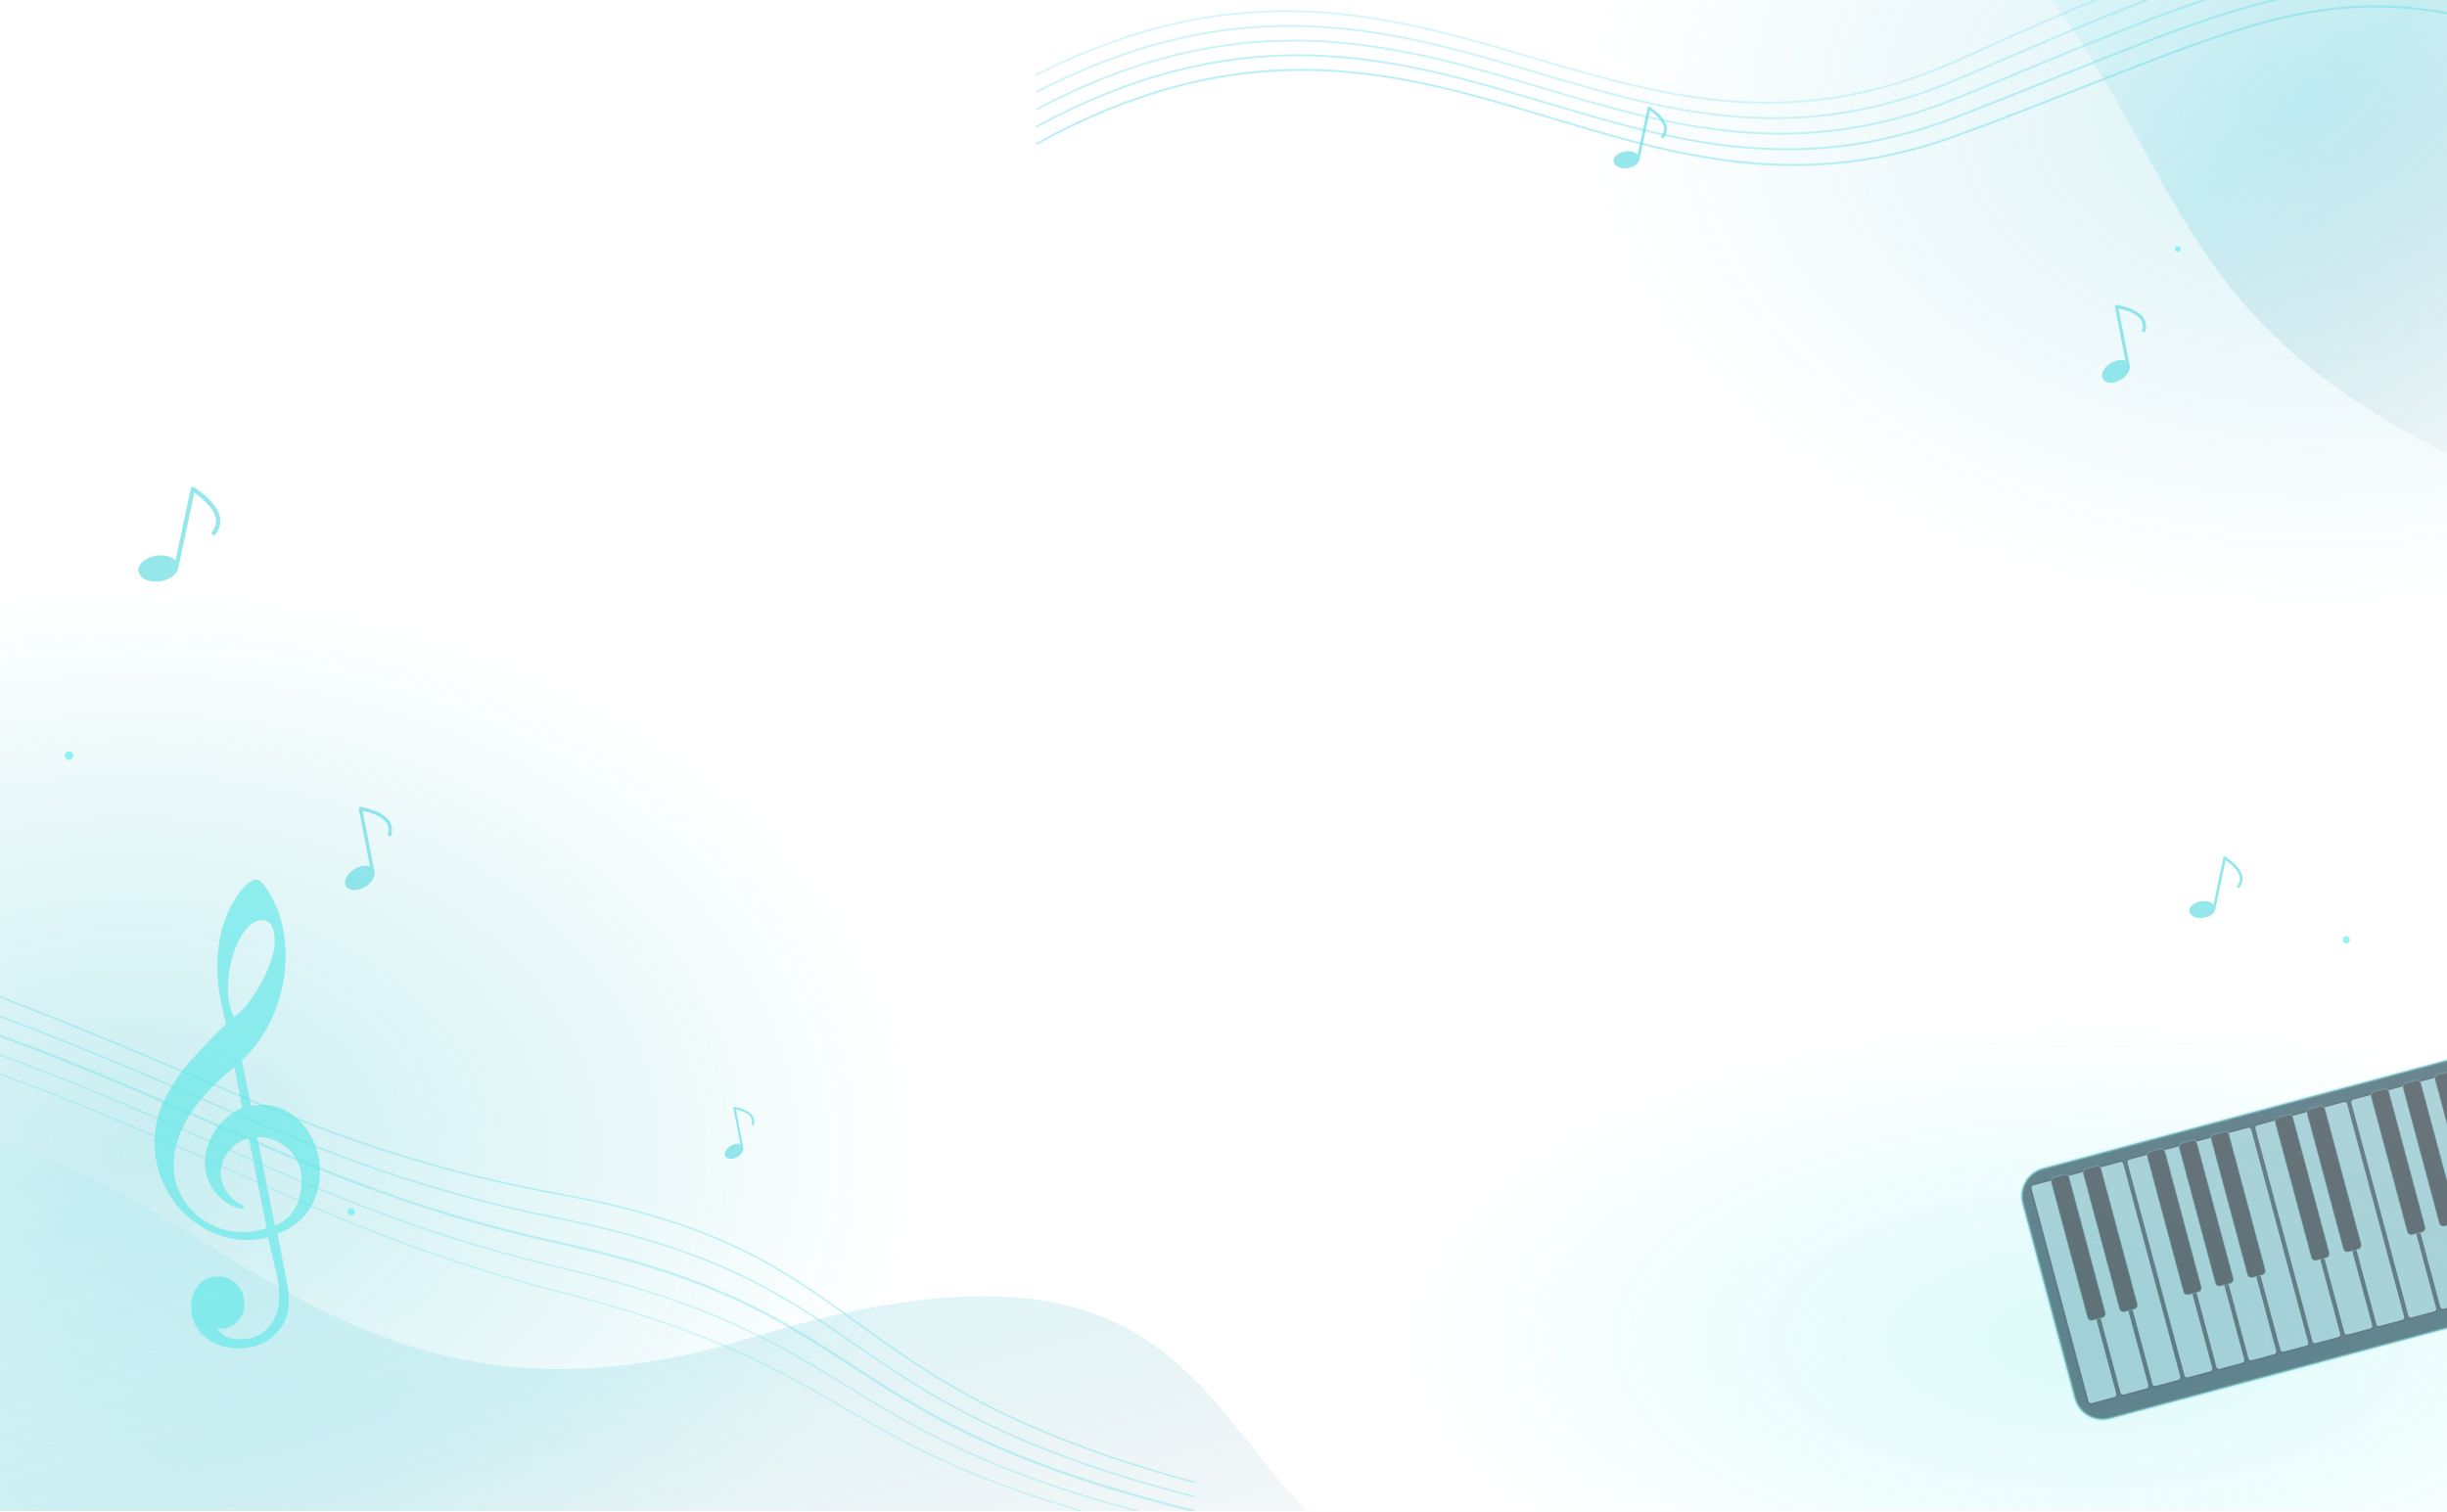
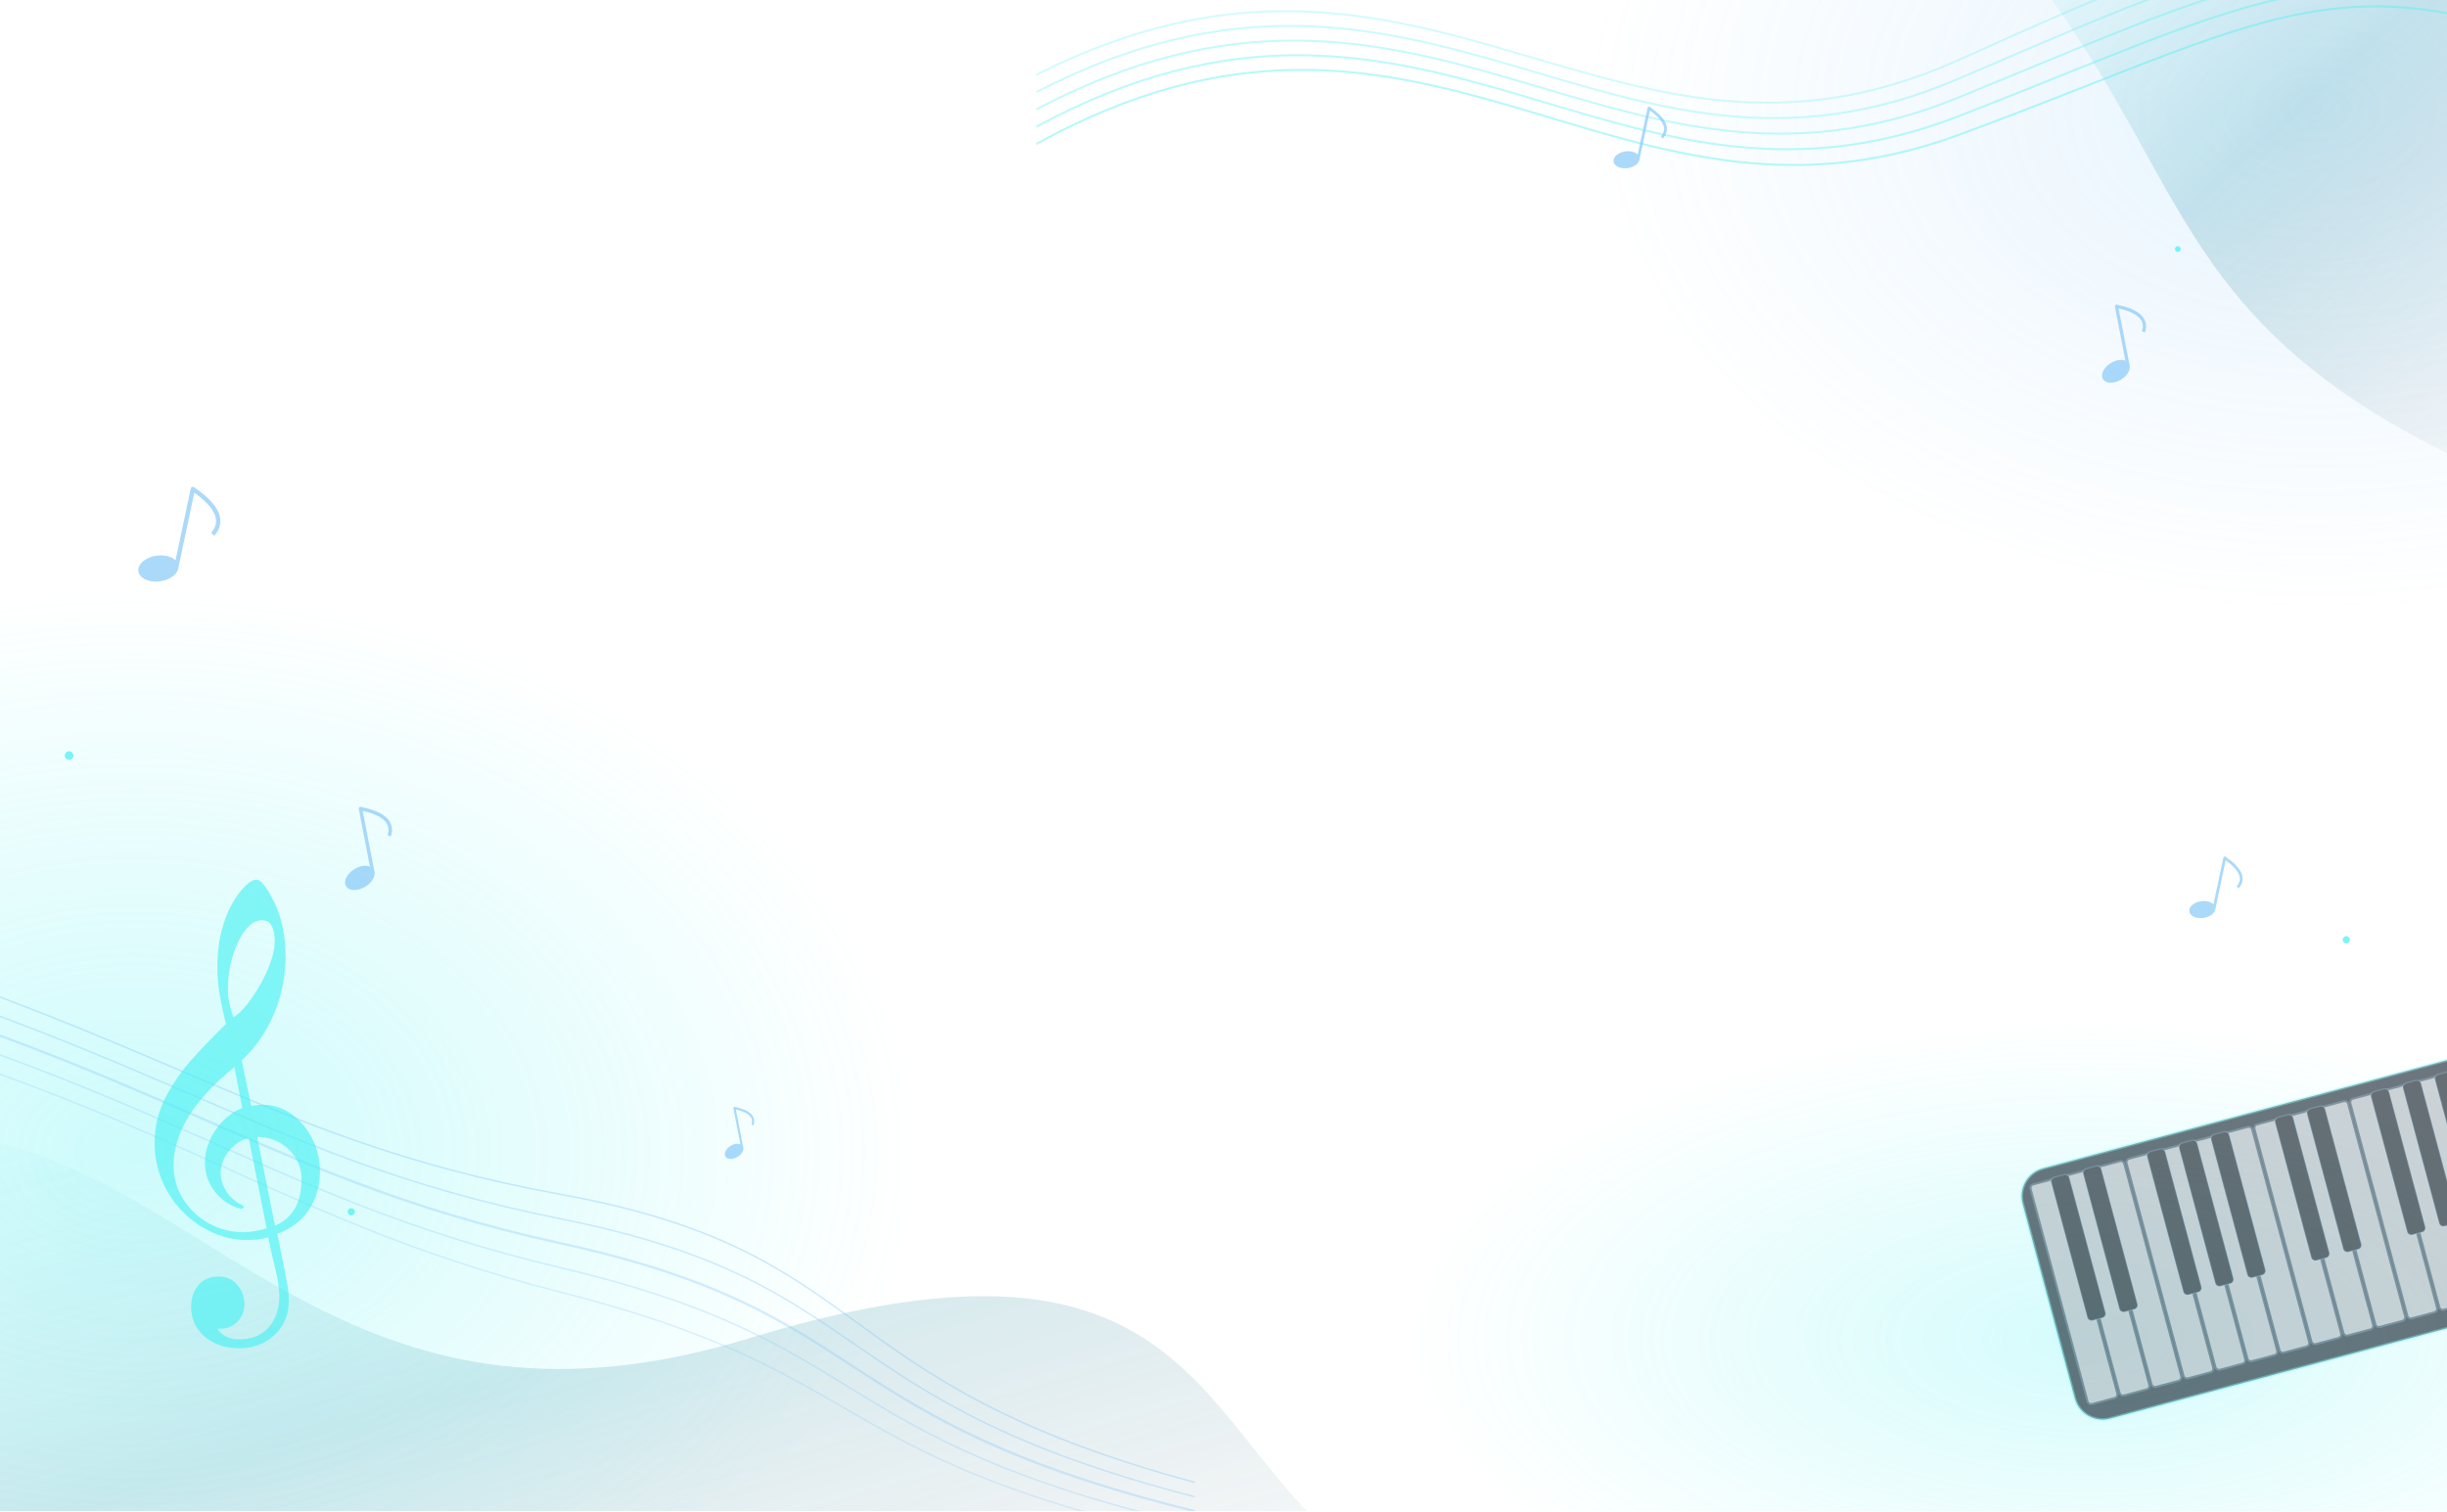
<svg xmlns="http://www.w3.org/2000/svg" width="1700" height="1050" viewBox="0 0 1700 1050" preserveAspectRatio="xMidYMid slice" aria-hidden="true">
  <defs>
    <radialGradient id="halo1">
-       <stop stop-color="#31beca" stop-opacity=".27" />
-       <stop offset="1" stop-color="#31beca" stop-opacity="0" />
+       <stop stop-color="#45F0F2" stop-opacity=".27" />
+       <stop offset="1" stop-color="#45F0F2" stop-opacity="0" />
    </radialGradient>
    <radialGradient id="halo2">
-       <stop stop-color="#49bfd3" stop-opacity=".20" />
-       <stop offset="1" stop-color="#49bfd3" stop-opacity="0" />
+       <stop stop-color="#84C7F8" stop-opacity=".20" />
+       <stop offset="1" stop-color="#84C7F8" stop-opacity="0" />
    </radialGradient>
    <linearGradient id="ribbon" x1="0" y1="0" x2="1" y2="1">
-       <stop stop-color="#44e2ea" stop-opacity="0" />
-       <stop offset=".48" stop-color="#38c3d1" stop-opacity=".56" />
-       <stop offset="1" stop-color="#164e6d" stop-opacity="0" />
+       <stop stop-color="#45F0F2" stop-opacity="0" />
+       <stop offset=".48" stop-color="#06849D" stop-opacity=".56" />
+       <stop offset="1" stop-color="#142F44" stop-opacity="0" />
    </linearGradient>
    <radialGradient id="orb">
-       <stop stop-color="#65e9e8" stop-opacity=".5" />
-       <stop offset="1" stop-color="#65e9e8" stop-opacity="0" />
+       <stop stop-color="#45F0F2" stop-opacity=".5" />
+       <stop offset="1" stop-color="#45F0F2" stop-opacity="0" />
    </radialGradient>
  </defs>
  <ellipse cx="95" cy="800" rx="540" ry="390" fill="url(#halo1)" opacity="1" />
  <ellipse cx="1610" cy="75" rx="510" ry="350" fill="url(#halo2)" opacity="1" />
  <ellipse cx="1450" cy="930" rx="470" ry="220" fill="url(#orb)" opacity="0.45" />
  <path d="M -190 820 C 110 680, 160 1040, 520 930 S 820 1050, 1000 1110 L-180 1130Z" fill="url(#ribbon)" opacity=".30" />
  <path d="M 1350 -90 C 1530 95 1480 205 1700 315 L1810 -100Z" fill="url(#ribbon)" opacity=".33" />
  <g>
-     <path d="M -230 620 C 110 710, 170 790, 390 830 S 570 960, 830 1030" fill="none" stroke="#58dce3" stroke-width="1" opacity="0.4" />
-     <path d="M -230 635 C 110 722, 170 803, 390 847 S 570 973, 830 1040" fill="none" stroke="#58dce3" stroke-width="1" opacity="0.365" />
-     <path d="M -230 650 C 110 734, 170 816, 390 864 S 570 986, 830 1050" fill="none" stroke="#58dce3" stroke-width="1.6" opacity="0.33" />
-     <path d="M -230 665 C 110 746, 170 829, 390 881 S 570 999, 830 1060" fill="none" stroke="#58dce3" stroke-width="1" opacity="0.295" />
-     <path d="M -230 680 C 110 758, 170 842, 390 898 S 570 1012, 830 1070" fill="none" stroke="#58dce3" stroke-width="1" opacity="0.26" />
-     <path d="M 720 52 C 990 -85, 1120 150, 1360 42 S 1640 -80, 1880 34" fill="none" stroke="#53d9e7" stroke-width="1.4" opacity="0.24" />
-     <path d="M 720 64 C 990 -76, 1120 158, 1360 55 S 1640 -72, 1880 46" fill="none" stroke="#53d9e7" stroke-width="1.4" opacity="0.28" />
-     <path d="M 720 76 C 990 -67, 1120 166, 1360 68 S 1640 -64, 1880 58" fill="none" stroke="#53d9e7" stroke-width="1.4" opacity="0.32" />
-     <path d="M 720 88 C 990 -58, 1120 174, 1360 81 S 1640 -56, 1880 70" fill="none" stroke="#53d9e7" stroke-width="1.4" opacity="0.36" />
-     <path d="M 720 100 C 990 -49, 1120 182, 1360 94 S 1640 -48, 1880 82" fill="none" stroke="#53d9e7" stroke-width="1.4" opacity="0.4" />
+     <path d="M -230 620 C 110 710, 170 790, 390 830 S 570 960, 830 1030" fill="none" stroke="#84C7F8" stroke-width="1" opacity="0.4" />
+     <path d="M -230 635 C 110 722, 170 803, 390 847 S 570 973, 830 1040" fill="none" stroke="#84C7F8" stroke-width="1" opacity="0.365" />
+     <path d="M -230 650 C 110 734, 170 816, 390 864 S 570 986, 830 1050" fill="none" stroke="#84C7F8" stroke-width="1.6" opacity="0.33" />
+     <path d="M -230 665 C 110 746, 170 829, 390 881 S 570 999, 830 1060" fill="none" stroke="#84C7F8" stroke-width="1" opacity="0.295" />
+     <path d="M -230 680 C 110 758, 170 842, 390 898 S 570 1012, 830 1070" fill="none" stroke="#84C7F8" stroke-width="1" opacity="0.26" />
+     <path d="M 720 52 C 990 -85, 1120 150, 1360 42 S 1640 -80, 1880 34" fill="none" stroke="#45F0F2" stroke-width="1.4" opacity="0.24" />
+     <path d="M 720 64 C 990 -76, 1120 158, 1360 55 S 1640 -72, 1880 46" fill="none" stroke="#45F0F2" stroke-width="1.4" opacity="0.28" />
+     <path d="M 720 76 C 990 -67, 1120 166, 1360 68 S 1640 -64, 1880 58" fill="none" stroke="#45F0F2" stroke-width="1.4" opacity="0.32" />
+     <path d="M 720 88 C 990 -58, 1120 174, 1360 81 S 1640 -56, 1880 70" fill="none" stroke="#45F0F2" stroke-width="1.4" opacity="0.36" />
+     <path d="M 720 100 C 990 -49, 1120 182, 1360 94 S 1640 -48, 1880 82" fill="none" stroke="#45F0F2" stroke-width="1.4" opacity="0.4" />
  </g>
-   <text x="98" y="862" font-size="188" fill="#5be7e7" fill-opacity="0.62" font-family="Noto Music, DejaVu Sans, Georgia, serif">𝄞</text>
+   <text x="98" y="862" font-size="188" fill="#45F0F2" fill-opacity="0.62" font-family="Noto Music, DejaVu Sans, Georgia, serif">𝄞</text>
  <g transform="translate(110 395) scale(1) rotate(12)" opacity="0.68">
-     <ellipse cx="0" cy="0" rx="14" ry="9" transform="rotate(-20)" fill="#63dce3" />
-     <path d="M12 -4V-59" stroke="#63dce3" stroke-width="3" stroke-linecap="round" />
-     <path d="M12 -59 Q41 -47 32 -31" fill="none" stroke="#63dce3" stroke-width="3" />
+     <ellipse cx="0" cy="0" rx="14" ry="9" transform="rotate(-20)" fill="#84C7F8" />
+     <path d="M12 -4V-59" stroke="#84C7F8" stroke-width="3" stroke-linecap="round" />
+     <path d="M12 -59 Q41 -47 32 -31" fill="none" stroke="#84C7F8" stroke-width="3" />
  </g>
  <g transform="translate(250 610) scale(0.8) rotate(-11)" opacity="0.68">
-     <ellipse cx="0" cy="0" rx="14" ry="9" transform="rotate(-20)" fill="#63dce3" />
-     <path d="M12 -4V-59" stroke="#63dce3" stroke-width="3" stroke-linecap="round" />
-     <path d="M12 -59 Q41 -47 32 -31" fill="none" stroke="#63dce3" stroke-width="3" />
+     <ellipse cx="0" cy="0" rx="14" ry="9" transform="rotate(-20)" fill="#84C7F8" />
+     <path d="M12 -4V-59" stroke="#84C7F8" stroke-width="3" stroke-linecap="round" />
+     <path d="M12 -59 Q41 -47 32 -31" fill="none" stroke="#84C7F8" stroke-width="3" />
  </g>
  <g transform="translate(1130 111) scale(0.65) rotate(12)" opacity="0.68">
-     <ellipse cx="0" cy="0" rx="14" ry="9" transform="rotate(-20)" fill="#63dce3" />
-     <path d="M12 -4V-59" stroke="#63dce3" stroke-width="3" stroke-linecap="round" />
-     <path d="M12 -59 Q41 -47 32 -31" fill="none" stroke="#63dce3" stroke-width="3" />
+     <ellipse cx="0" cy="0" rx="14" ry="9" transform="rotate(-20)" fill="#84C7F8" />
+     <path d="M12 -4V-59" stroke="#84C7F8" stroke-width="3" stroke-linecap="round" />
+     <path d="M12 -59 Q41 -47 32 -31" fill="none" stroke="#84C7F8" stroke-width="3" />
  </g>
  <g transform="translate(1470 258) scale(0.75) rotate(-11)" opacity="0.68">
-     <ellipse cx="0" cy="0" rx="14" ry="9" transform="rotate(-20)" fill="#63dce3" />
-     <path d="M12 -4V-59" stroke="#63dce3" stroke-width="3" stroke-linecap="round" />
-     <path d="M12 -59 Q41 -47 32 -31" fill="none" stroke="#63dce3" stroke-width="3" />
+     <ellipse cx="0" cy="0" rx="14" ry="9" transform="rotate(-20)" fill="#84C7F8" />
+     <path d="M12 -4V-59" stroke="#84C7F8" stroke-width="3" stroke-linecap="round" />
+     <path d="M12 -59 Q41 -47 32 -31" fill="none" stroke="#84C7F8" stroke-width="3" />
  </g>
  <g transform="translate(1530 632) scale(0.65) rotate(12)" opacity="0.68">
-     <ellipse cx="0" cy="0" rx="14" ry="9" transform="rotate(-20)" fill="#63dce3" />
-     <path d="M12 -4V-59" stroke="#63dce3" stroke-width="3" stroke-linecap="round" />
-     <path d="M12 -59 Q41 -47 32 -31" fill="none" stroke="#63dce3" stroke-width="3" />
+     <ellipse cx="0" cy="0" rx="14" ry="9" transform="rotate(-20)" fill="#84C7F8" />
+     <path d="M12 -4V-59" stroke="#84C7F8" stroke-width="3" stroke-linecap="round" />
+     <path d="M12 -59 Q41 -47 32 -31" fill="none" stroke="#84C7F8" stroke-width="3" />
  </g>
  <g transform="translate(510 800) scale(0.5) rotate(-11)" opacity="0.68">
-     <ellipse cx="0" cy="0" rx="14" ry="9" transform="rotate(-20)" fill="#63dce3" />
-     <path d="M12 -4V-59" stroke="#63dce3" stroke-width="3" stroke-linecap="round" />
-     <path d="M12 -59 Q41 -47 32 -31" fill="none" stroke="#63dce3" stroke-width="3" />
+     <ellipse cx="0" cy="0" rx="14" ry="9" transform="rotate(-20)" fill="#84C7F8" />
+     <path d="M12 -4V-59" stroke="#84C7F8" stroke-width="3" stroke-linecap="round" />
+     <path d="M12 -59 Q41 -47 32 -31" fill="none" stroke="#84C7F8" stroke-width="3" />
  </g>
  <g transform="translate(1400 817) rotate(-15)" opacity="0.6">
-     <rect width="360" height="180" rx="20" fill="#073545" stroke="#55dae3" stroke-opacity=".42" stroke-width="2" />
-     <rect x="8" y="9" width="21.4" height="158" rx="2.5" fill="#a8edf2" fill-opacity="0.7" stroke="#092837" stroke-width="1.4" />
-     <rect x="31" y="9" width="21.4" height="158" rx="2.5" fill="#a8edf2" fill-opacity="0.7" stroke="#092837" stroke-width="1.4" />
-     <rect x="54" y="9" width="21.4" height="158" rx="2.5" fill="#a8edf2" fill-opacity="0.7" stroke="#092837" stroke-width="1.4" />
-     <rect x="77" y="9" width="21.4" height="158" rx="2.5" fill="#a8edf2" fill-opacity="0.7" stroke="#092837" stroke-width="1.4" />
-     <rect x="100" y="9" width="21.4" height="158" rx="2.5" fill="#a8edf2" fill-opacity="0.7" stroke="#092837" stroke-width="1.4" />
-     <rect x="123" y="9" width="21.4" height="158" rx="2.5" fill="#a8edf2" fill-opacity="0.7" stroke="#092837" stroke-width="1.4" />
-     <rect x="146" y="9" width="21.4" height="158" rx="2.5" fill="#a8edf2" fill-opacity="0.7" stroke="#092837" stroke-width="1.4" />
-     <rect x="169" y="9" width="21.4" height="158" rx="2.5" fill="#a8edf2" fill-opacity="0.7" stroke="#092837" stroke-width="1.4" />
-     <rect x="192" y="9" width="21.4" height="158" rx="2.5" fill="#a8edf2" fill-opacity="0.7" stroke="#092837" stroke-width="1.4" />
-     <rect x="215" y="9" width="21.4" height="158" rx="2.5" fill="#a8edf2" fill-opacity="0.7" stroke="#092837" stroke-width="1.4" />
-     <rect x="238" y="9" width="21.4" height="158" rx="2.5" fill="#a8edf2" fill-opacity="0.7" stroke="#092837" stroke-width="1.4" />
-     <rect x="261" y="9" width="21.4" height="158" rx="2.5" fill="#a8edf2" fill-opacity="0.7" stroke="#092837" stroke-width="1.4" />
-     <rect x="284" y="9" width="21.4" height="158" rx="2.5" fill="#a8edf2" fill-opacity="0.7" stroke="#092837" stroke-width="1.4" />
-     <rect x="307" y="9" width="21.4" height="158" rx="2.5" fill="#a8edf2" fill-opacity="0.7" stroke="#092837" stroke-width="1.4" />
-     <rect x="330" y="9" width="21.4" height="158" rx="2.5" fill="#a8edf2" fill-opacity="0.7" stroke="#092837" stroke-width="1.4" />
-     <rect x="23" y="8" width="13" height="103" rx="3" fill="#071821" stroke="#59cada" stroke-opacity=".25" />
-     <rect x="46" y="8" width="13" height="103" rx="3" fill="#071821" stroke="#59cada" stroke-opacity=".25" />
-     <rect x="92" y="8" width="13" height="103" rx="3" fill="#071821" stroke="#59cada" stroke-opacity=".25" />
-     <rect x="115" y="8" width="13" height="103" rx="3" fill="#071821" stroke="#59cada" stroke-opacity=".25" />
-     <rect x="138" y="8" width="13" height="103" rx="3" fill="#071821" stroke="#59cada" stroke-opacity=".25" />
-     <rect x="184" y="8" width="13" height="103" rx="3" fill="#071821" stroke="#59cada" stroke-opacity=".25" />
-     <rect x="207" y="8" width="13" height="103" rx="3" fill="#071821" stroke="#59cada" stroke-opacity=".25" />
-     <rect x="253" y="8" width="13" height="103" rx="3" fill="#071821" stroke="#59cada" stroke-opacity=".25" />
-     <rect x="276" y="8" width="13" height="103" rx="3" fill="#071821" stroke="#59cada" stroke-opacity=".25" />
-     <rect x="299" y="8" width="13" height="103" rx="3" fill="#071821" stroke="#59cada" stroke-opacity=".25" />
-     <rect x="345" y="8" width="13" height="103" rx="3" fill="#071821" stroke="#59cada" stroke-opacity=".25" />
+     <rect width="360" height="180" rx="20" fill="#0B1B28" stroke="#45F0F2" stroke-opacity=".42" stroke-width="2" />
+     <rect x="8" y="9" width="21.4" height="158" rx="2.5" fill="#F0F5FA" fill-opacity="0.7" stroke="#304C60" stroke-width="1.4" />
+     <rect x="31" y="9" width="21.4" height="158" rx="2.5" fill="#F0F5FA" fill-opacity="0.7" stroke="#304C60" stroke-width="1.4" />
+     <rect x="54" y="9" width="21.4" height="158" rx="2.5" fill="#F0F5FA" fill-opacity="0.7" stroke="#304C60" stroke-width="1.4" />
+     <rect x="77" y="9" width="21.4" height="158" rx="2.5" fill="#F0F5FA" fill-opacity="0.7" stroke="#304C60" stroke-width="1.4" />
+     <rect x="100" y="9" width="21.4" height="158" rx="2.5" fill="#F0F5FA" fill-opacity="0.7" stroke="#304C60" stroke-width="1.4" />
+     <rect x="123" y="9" width="21.4" height="158" rx="2.5" fill="#F0F5FA" fill-opacity="0.7" stroke="#304C60" stroke-width="1.4" />
+     <rect x="146" y="9" width="21.4" height="158" rx="2.5" fill="#F0F5FA" fill-opacity="0.7" stroke="#304C60" stroke-width="1.4" />
+     <rect x="169" y="9" width="21.4" height="158" rx="2.5" fill="#F0F5FA" fill-opacity="0.7" stroke="#304C60" stroke-width="1.4" />
+     <rect x="192" y="9" width="21.4" height="158" rx="2.5" fill="#F0F5FA" fill-opacity="0.7" stroke="#304C60" stroke-width="1.4" />
+     <rect x="215" y="9" width="21.4" height="158" rx="2.5" fill="#F0F5FA" fill-opacity="0.7" stroke="#304C60" stroke-width="1.4" />
+     <rect x="238" y="9" width="21.4" height="158" rx="2.5" fill="#F0F5FA" fill-opacity="0.7" stroke="#304C60" stroke-width="1.4" />
+     <rect x="261" y="9" width="21.4" height="158" rx="2.5" fill="#F0F5FA" fill-opacity="0.7" stroke="#304C60" stroke-width="1.4" />
+     <rect x="284" y="9" width="21.4" height="158" rx="2.5" fill="#F0F5FA" fill-opacity="0.7" stroke="#304C60" stroke-width="1.4" />
+     <rect x="307" y="9" width="21.4" height="158" rx="2.5" fill="#F0F5FA" fill-opacity="0.7" stroke="#304C60" stroke-width="1.4" />
+     <rect x="330" y="9" width="21.4" height="158" rx="2.5" fill="#F0F5FA" fill-opacity="0.7" stroke="#304C60" stroke-width="1.4" />
+     <rect x="23" y="8" width="13" height="103" rx="3" fill="#040F19" stroke="#84C7F8" stroke-opacity=".25" />
+     <rect x="46" y="8" width="13" height="103" rx="3" fill="#040F19" stroke="#84C7F8" stroke-opacity=".25" />
+     <rect x="92" y="8" width="13" height="103" rx="3" fill="#040F19" stroke="#84C7F8" stroke-opacity=".25" />
+     <rect x="115" y="8" width="13" height="103" rx="3" fill="#040F19" stroke="#84C7F8" stroke-opacity=".25" />
+     <rect x="138" y="8" width="13" height="103" rx="3" fill="#040F19" stroke="#84C7F8" stroke-opacity=".25" />
+     <rect x="184" y="8" width="13" height="103" rx="3" fill="#040F19" stroke="#84C7F8" stroke-opacity=".25" />
+     <rect x="207" y="8" width="13" height="103" rx="3" fill="#040F19" stroke="#84C7F8" stroke-opacity=".25" />
+     <rect x="253" y="8" width="13" height="103" rx="3" fill="#040F19" stroke="#84C7F8" stroke-opacity=".25" />
+     <rect x="276" y="8" width="13" height="103" rx="3" fill="#040F19" stroke="#84C7F8" stroke-opacity=".25" />
+     <rect x="299" y="8" width="13" height="103" rx="3" fill="#040F19" stroke="#84C7F8" stroke-opacity=".25" />
+     <rect x="345" y="8" width="13" height="103" rx="3" fill="#040F19" stroke="#84C7F8" stroke-opacity=".25" />
  </g>
-   <g fill="#67edf1" opacity="0.7">
+   <g fill="#45F0F2" opacity="0.7">
    <circle cx="48" cy="525" r="3" />
    <circle cx="244" cy="842" r="2.5" />
    <circle cx="1513" cy="173" r="2" />
    <circle cx="1630" cy="653" r="2.5" />
  </g>
</svg>
